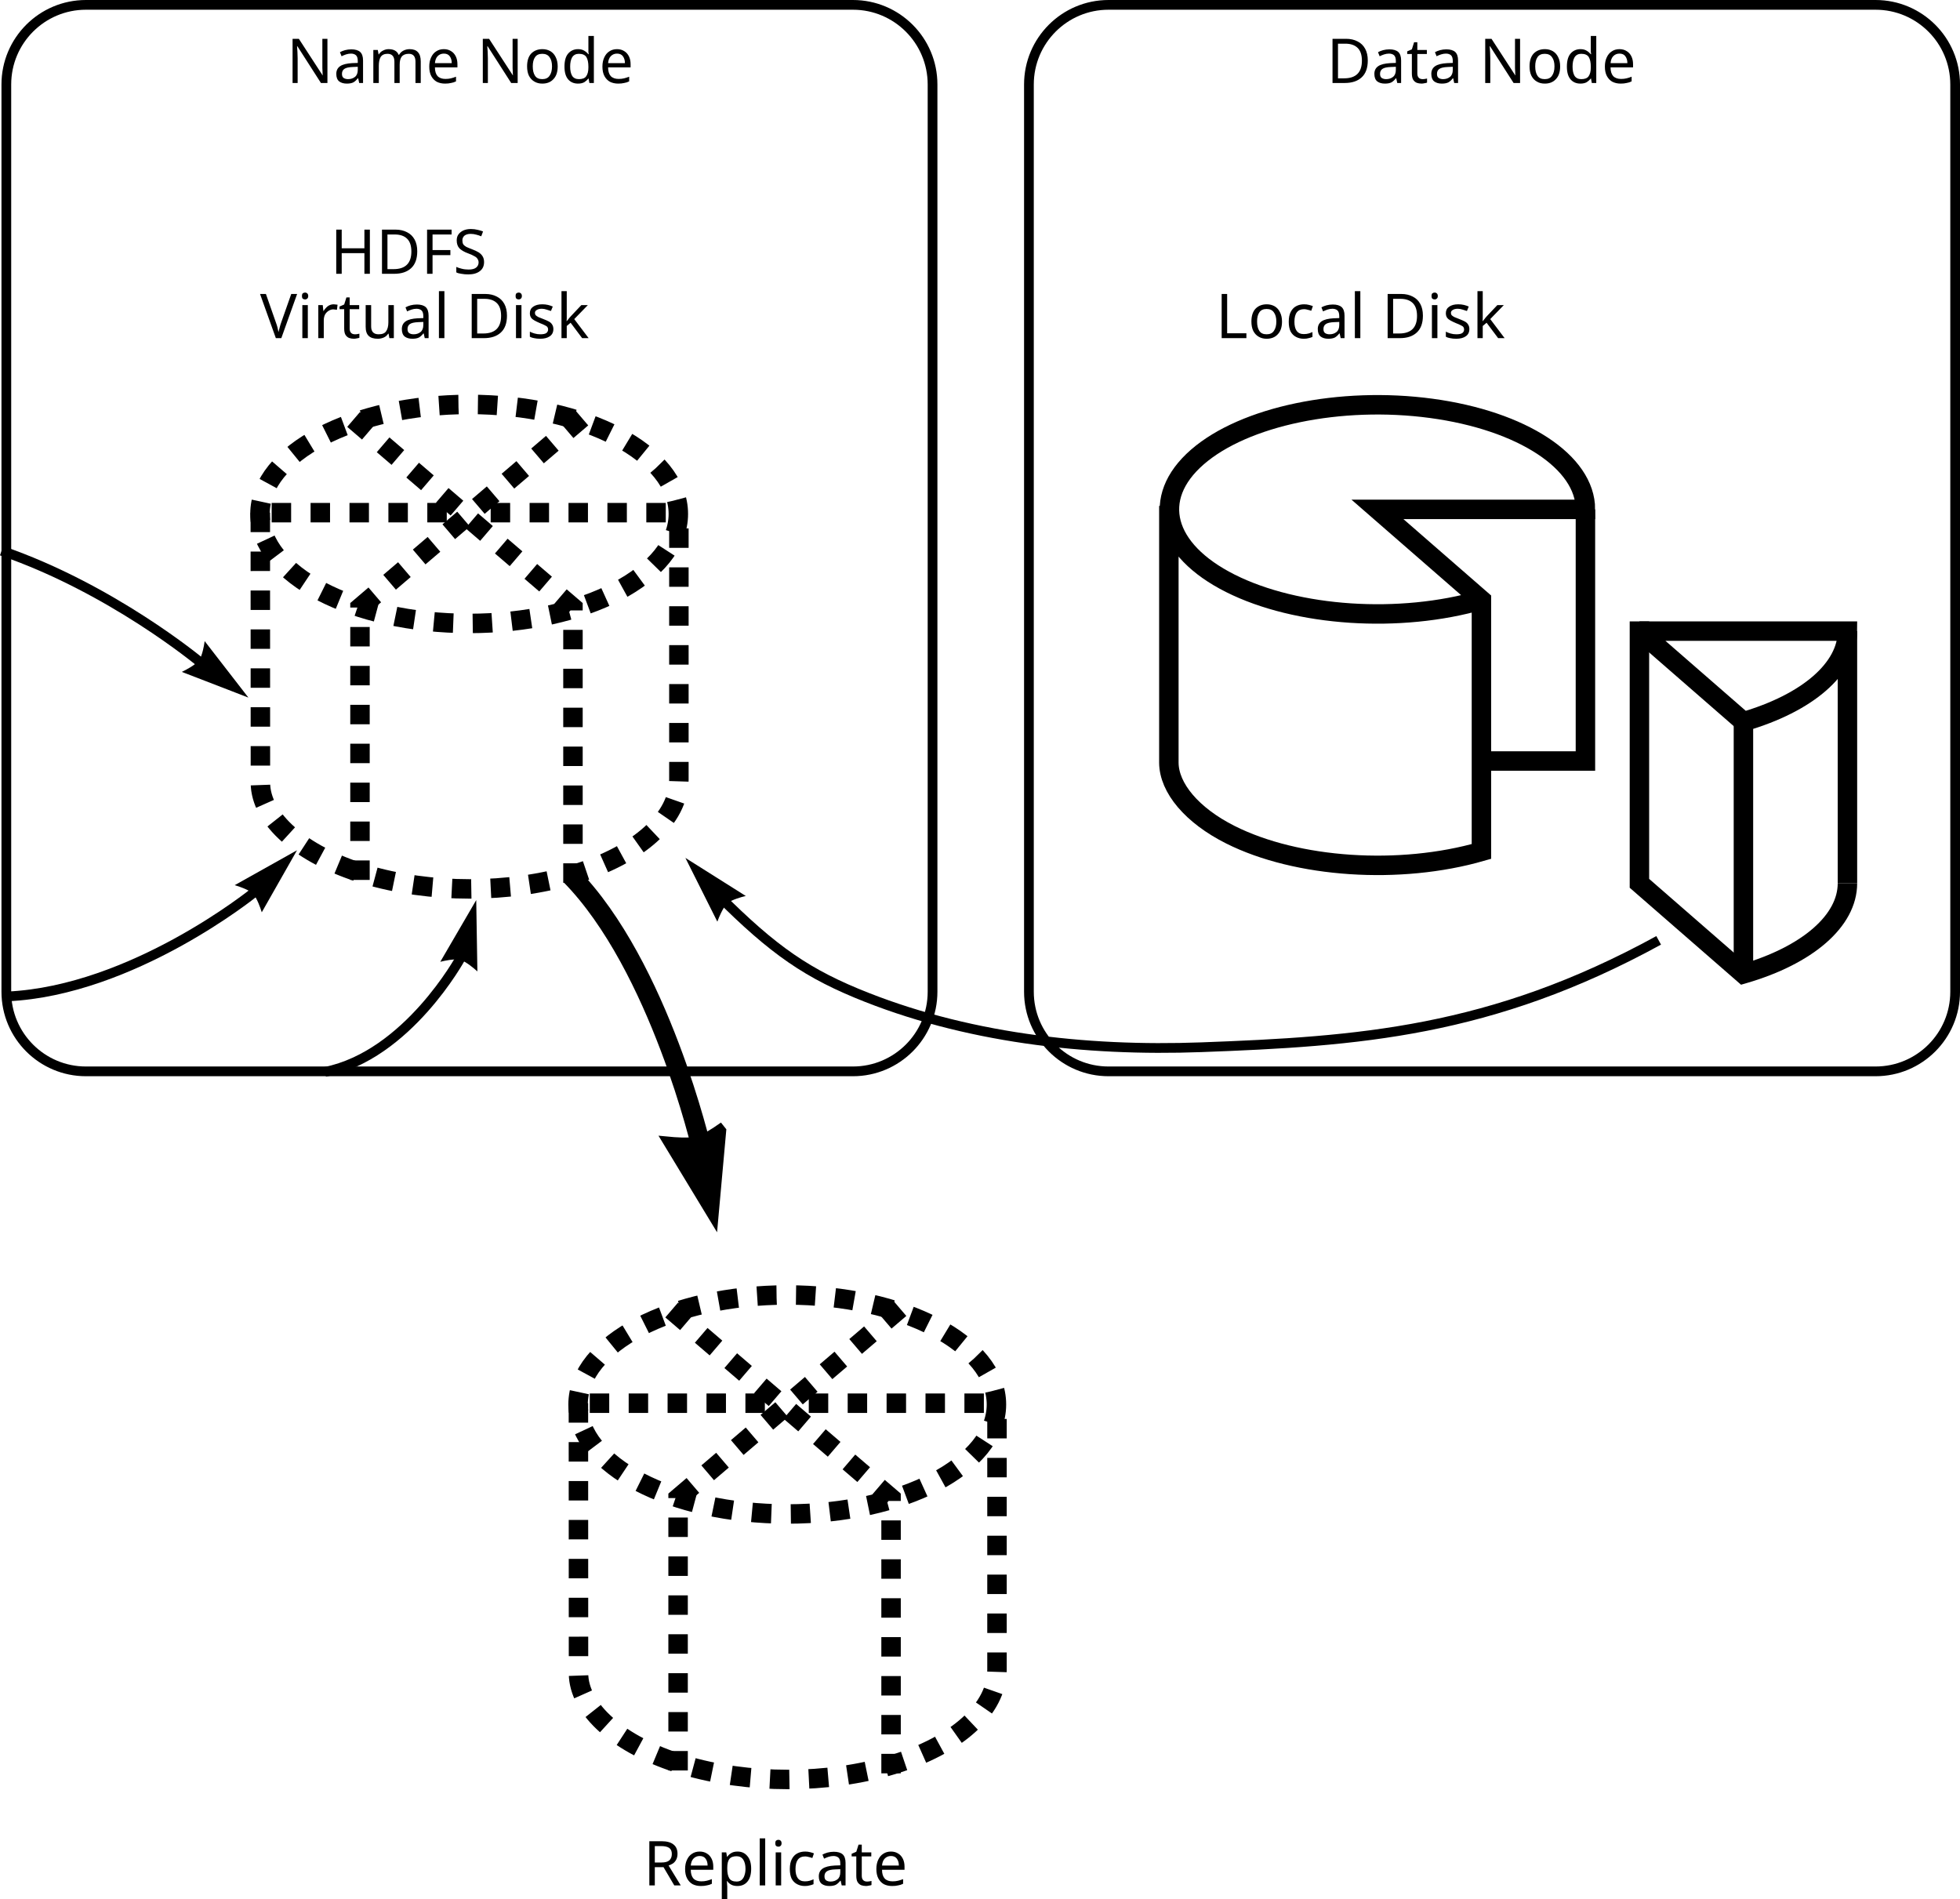
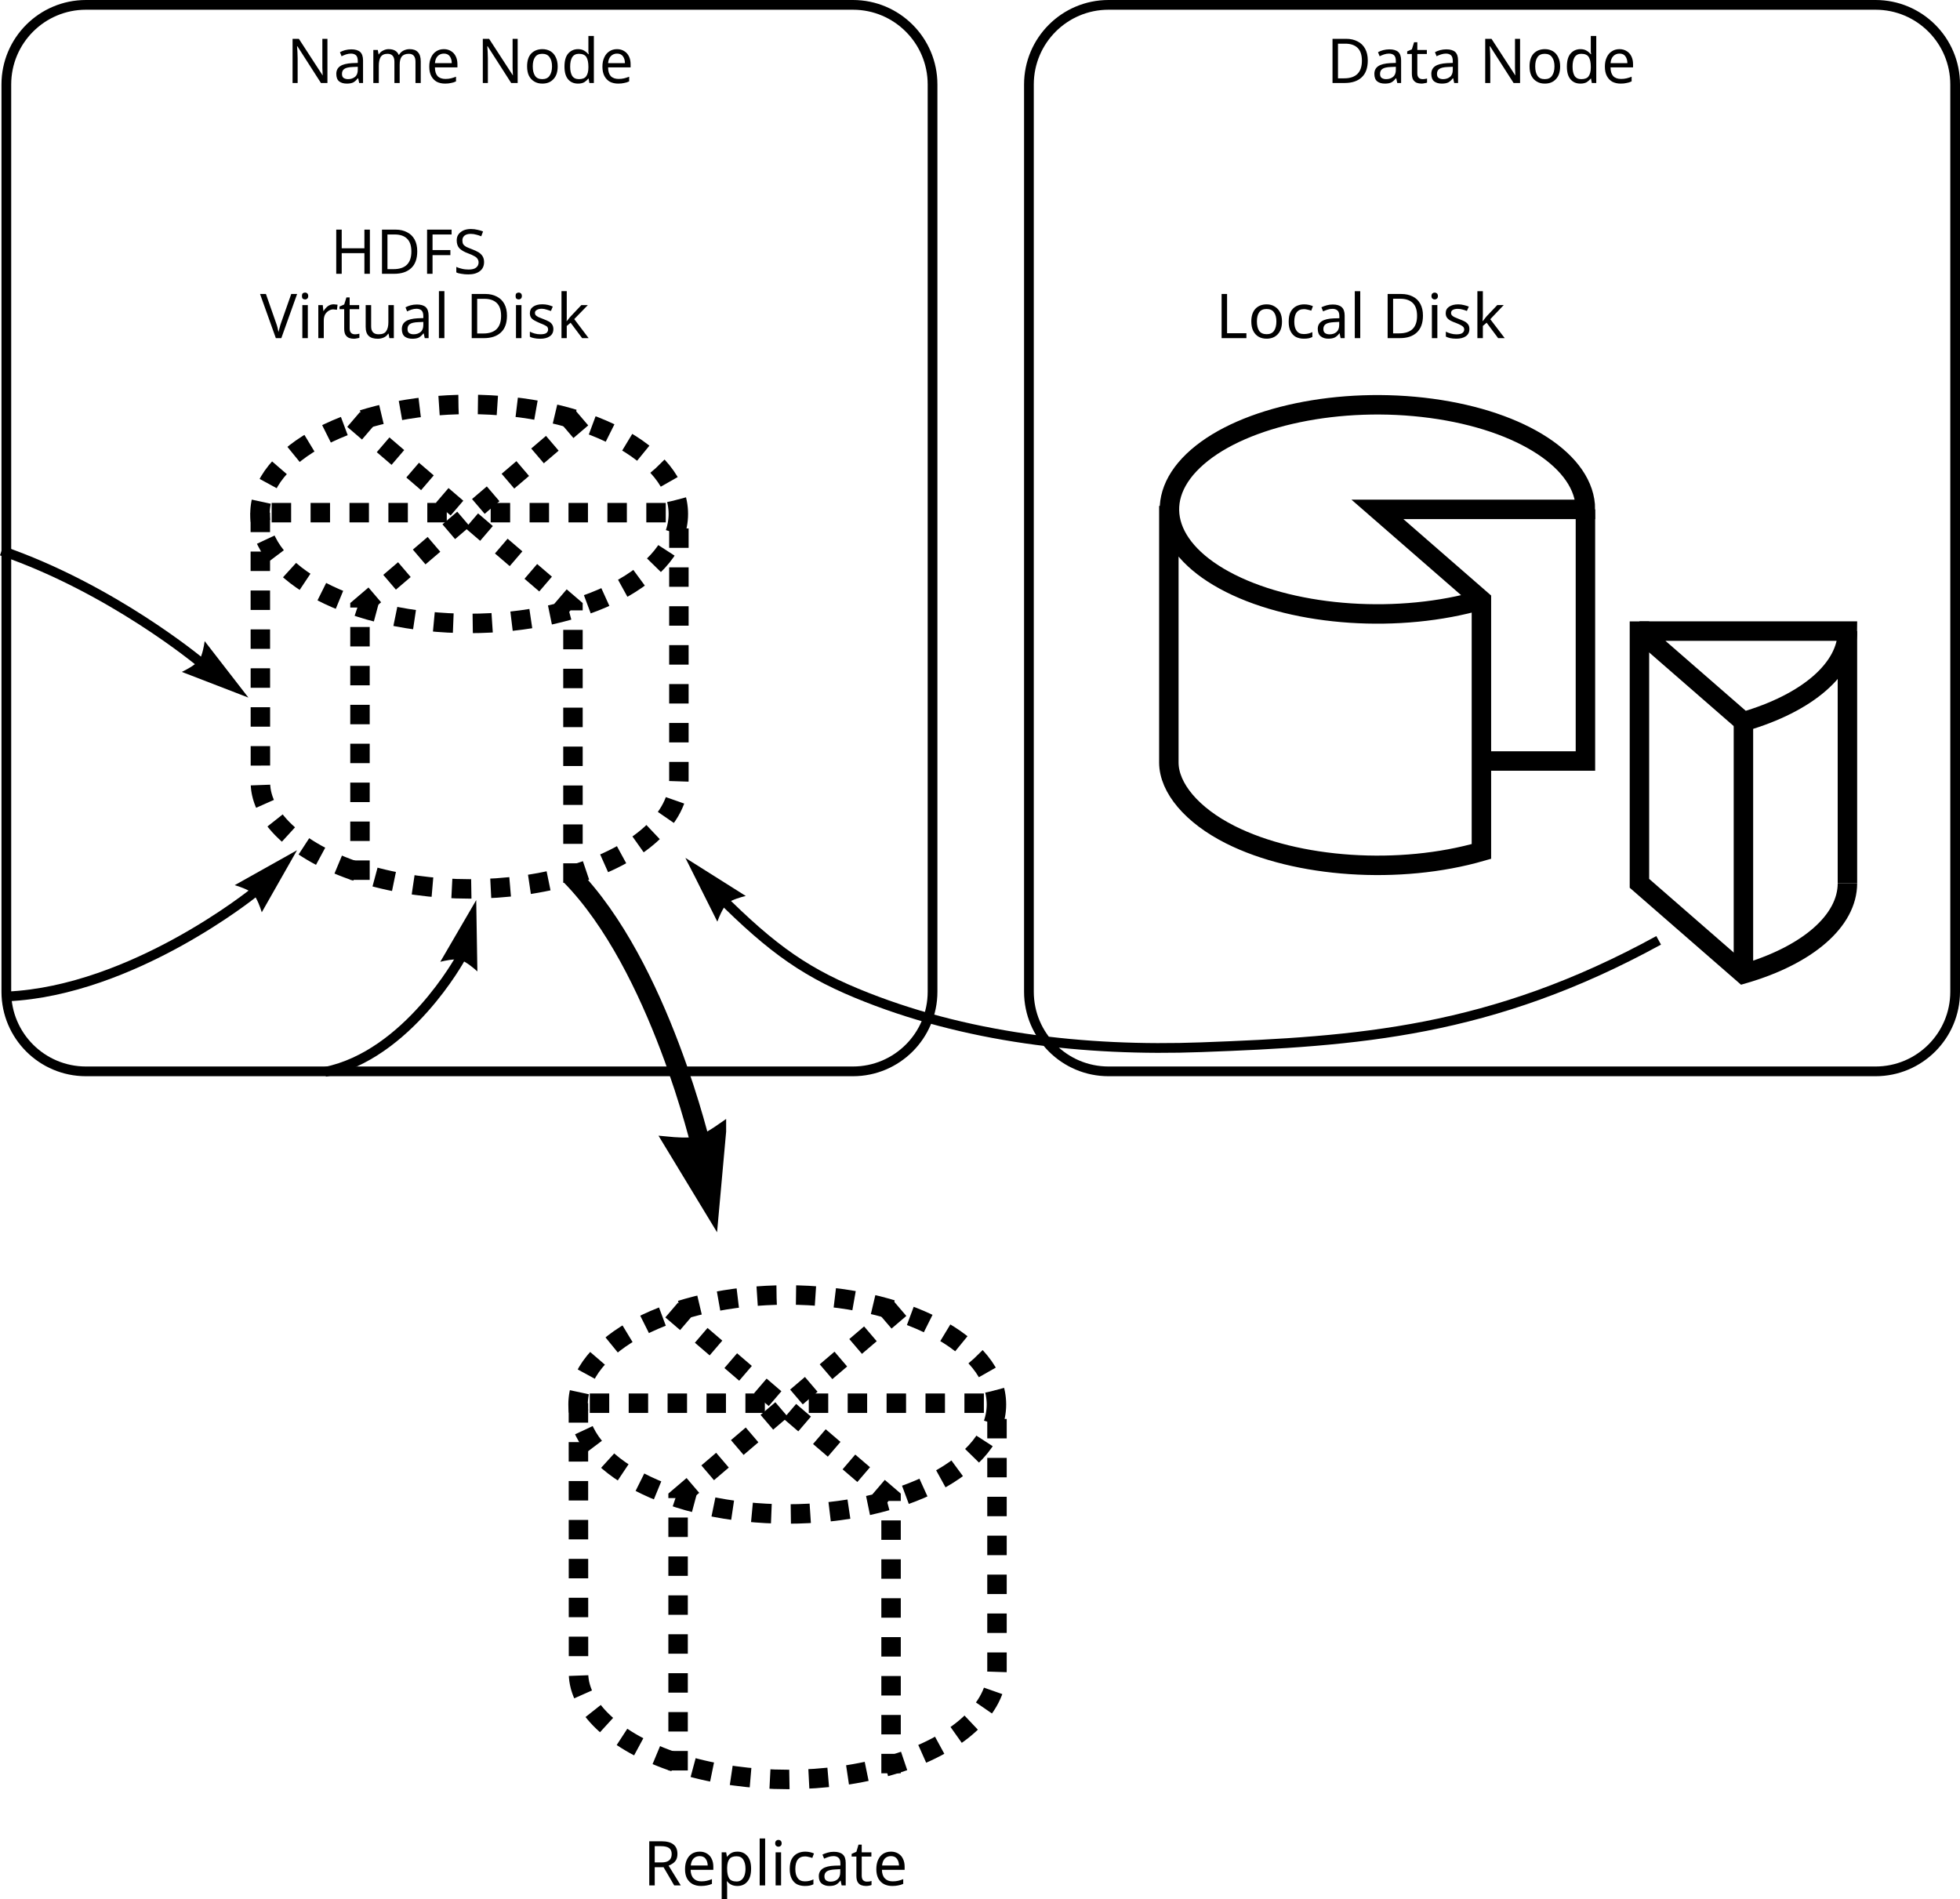
- <svg xmlns="http://www.w3.org/2000/svg" id="svg8" version="1.1" viewBox="0 0 151.123 146.351" height="146.351mm" width="151.123mm">
+ <svg xmlns="http://www.w3.org/2000/svg" width="826.085" height="800" viewBox="0 0 218.568 211.667" version="1.1" id="svg8">
  <defs id="defs2" />
-   <path style="fill:none;fill-opacity:1;stroke:#000000;stroke-width:1.5;stroke-miterlimit:4;stroke-dasharray:none;stroke-dashoffset:0;stroke-opacity:1" d="m 114.224,46.254 c -6.286,1.825 -14.226,1.299 -19.359,-1.281 -5.133,-2.58 -6.178,-6.572 -2.549,-9.733 3.629,-3.16 11.028,-4.701 18.039,-3.757 7.011,0.945 11.887,4.139 11.887,7.788 h -16.037 l 8.019,6.983 v 19.391 c -6.286,1.814 -14.226,1.289 -19.359,-1.292 -2.963,-1.489 -4.733,-3.606 -4.742,-5.558 v -19.79" id="path10" />
-   <path style="fill:none;fill-opacity:1;stroke:#000000;stroke-width:1.5;stroke-miterlimit:4;stroke-dasharray:none;stroke-dashoffset:0;stroke-opacity:1" d="m 126.407,48.656 h 16.037 c 0,2.881 -3.057,5.542 -8.019,6.983 l -8.019,-6.983" id="ellipse817" />
-   <path style="fill:none;fill-opacity:1;stroke:#000000;stroke-width:1.5;stroke-miterlimit:4;stroke-dasharray:none;stroke-dashoffset:0;stroke-opacity:1" d="m 142.444,68.102 c 0,2.881 -3.057,5.542 -8.019,6.983 l -8.019,-6.983 v -20.195" id="path830" />
-   <path style="fill:none;stroke:#000000;stroke-width:1.5;stroke-linecap:butt;stroke-linejoin:miter;stroke-miterlimit:4;stroke-dasharray:none;stroke-opacity:1" d="M 142.444,68.102 V 48.656" id="path834" />
-   <path style="fill:none;stroke:#000000;stroke-width:1.5;stroke-linecap:butt;stroke-linejoin:miter;stroke-miterlimit:4;stroke-dasharray:none;stroke-opacity:1" d="M 134.425,75.085 V 55.639" id="path836" />
-   <path style="fill:none;stroke:#000000;stroke-width:1.5;stroke-linecap:butt;stroke-linejoin:miter;stroke-miterlimit:4;stroke-dasharray:none;stroke-opacity:1" d="m 122.242,39.271 v 19.401 h -7.91" id="path852" />
-   <path style="fill:none;stroke:#000000;stroke-width:0.75;stroke-linecap:butt;stroke-linejoin:miter;stroke-miterlimit:4;stroke-dasharray:none;stroke-opacity:1" d="m 127.889,72.499 c -12.936,7.088 -23.201,7.793 -35.264,8.24 -8.962,0.332 -18.297,-0.728 -26.581,-4.164 -4.392,-1.822 -7,-3.81 -11.518,-8.417" id="path998" />
-   <path style="fill:#000000;fill-opacity:1;stroke:#000000;stroke-width:0.17;stroke-miterlimit:4;stroke-dasharray:none;stroke-dashoffset:0;stroke-opacity:1" d="m 57.289,69.043 c 0,0 -0.926,0.234 -1.269,0.54 -0.362,0.322 -0.721,1.264 -0.721,1.264 l -2.241,-4.472 z" id="path1004" />
-   <path style="fill:none;stroke:#000000;stroke-width:0.75;stroke-linecap:butt;stroke-linejoin:miter;stroke-miterlimit:4;stroke-dasharray:none;stroke-opacity:1" d="M 0.122,42.462 C 8.628,45.386 15.405,51.032 15.405,51.032" id="path1009" />
-   <path style="fill:none;stroke:#000000;stroke-width:0.75;stroke-linecap:butt;stroke-linejoin:miter;stroke-miterlimit:4;stroke-dasharray:none;stroke-opacity:1" d="M 0.577,76.821 C 10.235,76.378 19.563,68.826 19.563,68.826" id="path1011" />
-   <path id="path1022" d="m 18.312,68.221 c 0,0 0.912,0.282 1.239,0.605 0.345,0.341 0.654,1.3 0.654,1.3 l 2.471,-4.349 z" style="fill:#000000;fill-opacity:1;stroke:#000000;stroke-width:0.17;stroke-miterlimit:4;stroke-dasharray:none;stroke-dashoffset:0;stroke-opacity:1" />
-   <path style="fill:#000000;fill-opacity:1;stroke:#000000;stroke-width:0.17;stroke-miterlimit:4;stroke-dasharray:none;stroke-dashoffset:0;stroke-opacity:1" d="m 15.835,49.638 c 0,0 -0.144,0.944 -0.415,1.315 -0.286,0.392 -1.189,0.839 -1.189,0.839 l 4.667,1.801 z" id="path1033" />
-   <path style="fill:none;stroke:#000000;stroke-width:0.75;stroke-linecap:butt;stroke-linejoin:miter;stroke-miterlimit:4;stroke-dasharray:none;stroke-opacity:1" d="m 25.058,82.638 c 6.384,-1.286 10.469,-8.809 10.469,-8.809" id="path1035" />
-   <path style="fill:#000000;fill-opacity:1;stroke:#000000;stroke-width:0.17;stroke-miterlimit:4;stroke-dasharray:none;stroke-dashoffset:0;stroke-opacity:1" d="m 34.121,74.023 c 0,0 0.929,-0.22 1.375,-0.108 0.47,0.118 1.224,0.787 1.224,0.787 l -0.081,-5.002 z" id="path1046" />
-   <g transform="translate(-3.25851)" id="g4571">
-     <g transform="matrix(0.75,0,0,0.75,-14.41866,-65.03243)" id="g994">
-       <ellipse style="fill:none;fill-opacity:1;stroke:#000000;stroke-width:2;stroke-miterlimit:4;stroke-dasharray:2, 2;stroke-dashoffset:0;stroke-opacity:1" id="path905" cx="71.801" cy="139.54" rx="21.505" ry="11.257" />
-       <path style="fill:none;stroke:#000000;stroke-width:2;stroke-linecap:butt;stroke-linejoin:miter;stroke-miterlimit:4;stroke-dasharray:2, 2;stroke-dashoffset:0;stroke-opacity:1" d="M 51.499,139.41 H 69.795 m 4.219,0 H 92.219" id="path929" />
-       <path style="fill:none;stroke:#000000;stroke-width:2;stroke-linecap:butt;stroke-linejoin:miter;stroke-miterlimit:4;stroke-dasharray:2, 2;stroke-dashoffset:0;stroke-opacity:1" d="m 50.33,139.41 0.011,27.766 c 0.011,3.676 4.11,7.392 10.764,9.403 6.654,2.011 14.852,2.011 21.505,0 6.654,-2.011 10.753,-5.727 10.753,-9.749 v -27.5" id="path942" />
-       <path id="path965" d="M 60.578,177.161 V 149.162 L 83.768,129.359" style="fill:none;stroke:#000000;stroke-width:2;stroke-linecap:butt;stroke-linejoin:miter;stroke-miterlimit:4;stroke-dasharray:2, 2;stroke-dashoffset:0;stroke-opacity:1" />
-       <path style="fill:none;stroke:#000000;stroke-width:2;stroke-linecap:butt;stroke-linejoin:miter;stroke-miterlimit:4;stroke-dasharray:2, 2;stroke-dashoffset:0;stroke-opacity:1" d="M 82.473,177.456 V 149.162 L 59.659,129.61" id="path976" />
+   <path id="path10" d="m 165.2,66.897 c -9.092,2.639 -20.575,1.879 -27.998,-1.853 -7.423,-3.732 -8.935,-9.506 -3.686,-14.077 5.249,-4.571 15.95,-6.799 26.09,-5.433 10.14,1.366 17.191,5.986 17.191,11.264 h -23.195 l 11.597,10.099 v 28.044 c -9.092,2.624 -20.575,1.864 -27.998,-1.868 -4.285,-2.154 -6.845,-5.215 -6.858,-8.038 V 56.413" style="fill:none;fill-opacity:1;stroke:#000000;stroke-width:2.169;stroke-miterlimit:4;stroke-dasharray:none;stroke-dashoffset:0;stroke-opacity:1" />
+   <path id="ellipse817" d="m 182.821,70.37 h 23.195 c 0,4.166 -4.421,8.016 -11.597,10.099 L 182.821,70.37" style="fill:none;fill-opacity:1;stroke:#000000;stroke-width:2.169;stroke-miterlimit:4;stroke-dasharray:none;stroke-dashoffset:0;stroke-opacity:1" />
+   <path id="path830" d="m 206.015,98.496 c 0,4.166 -4.421,8.016 -11.597,10.099 L 182.821,98.496 V 69.288" style="fill:none;fill-opacity:1;stroke:#000000;stroke-width:2.169;stroke-miterlimit:4;stroke-dasharray:none;stroke-dashoffset:0;stroke-opacity:1" />
+   <path id="path834" d="M 206.015,98.496 V 70.37" style="fill:none;stroke:#000000;stroke-width:2.169;stroke-linecap:butt;stroke-linejoin:miter;stroke-miterlimit:4;stroke-dasharray:none;stroke-opacity:1" />
+   <path id="path836" d="M 194.418,108.595 V 80.469" style="fill:none;stroke:#000000;stroke-width:2.169;stroke-linecap:butt;stroke-linejoin:miter;stroke-miterlimit:4;stroke-dasharray:none;stroke-opacity:1" />
+   <path id="path852" d="M 176.798,56.797 V 84.857 H 165.357" style="fill:none;stroke:#000000;stroke-width:2.169;stroke-linecap:butt;stroke-linejoin:miter;stroke-miterlimit:4;stroke-dasharray:none;stroke-opacity:1" />
+   <path id="path998" d="m 184.964,104.854 c -18.709,10.252 -33.556,11.271 -51.002,11.918 -12.962,0.481 -26.463,-1.053 -38.444,-6.023 -6.353,-2.635 -10.124,-5.51 -16.659,-12.174" style="fill:none;stroke:#000000;stroke-width:1.085;stroke-linecap:butt;stroke-linejoin:miter;stroke-miterlimit:4;stroke-dasharray:none;stroke-opacity:1" />
+   <path id="path1004" d="m 82.856,99.856 c 0,0 -1.339,0.339 -1.835,0.781 -0.524,0.466 -1.043,1.828 -1.043,1.828 l -3.241,-6.468 z" style="fill:#000000;fill-opacity:1;stroke:#000000;stroke-width:0.246;stroke-miterlimit:4;stroke-dasharray:none;stroke-dashoffset:0;stroke-opacity:1" />
+   <path id="path1009" d="M 0.176,61.412 C 12.478,65.641 22.28,73.807 22.28,73.807" style="fill:none;stroke:#000000;stroke-width:1.085;stroke-linecap:butt;stroke-linejoin:miter;stroke-miterlimit:4;stroke-dasharray:none;stroke-opacity:1" />
+   <path id="path1011" d="M 0.834,111.106 C 14.802,110.465 28.294,99.543 28.294,99.543" style="fill:none;stroke:#000000;stroke-width:1.085;stroke-linecap:butt;stroke-linejoin:miter;stroke-miterlimit:4;stroke-dasharray:none;stroke-opacity:1" />
+   <path style="fill:#000000;fill-opacity:1;stroke:#000000;stroke-width:0.246;stroke-miterlimit:4;stroke-dasharray:none;stroke-dashoffset:0;stroke-opacity:1" d="m 26.485,98.667 c 0,0 1.319,0.408 1.792,0.875 0.499,0.493 0.946,1.88 0.946,1.88 l 3.574,-6.291 z" id="path1022" />
+   <path id="path1033" d="m 22.902,71.792 c 0,0 -0.209,1.365 -0.601,1.902 -0.414,0.567 -1.719,1.214 -1.719,1.214 l 6.75,2.604 z" style="fill:#000000;fill-opacity:1;stroke:#000000;stroke-width:0.246;stroke-miterlimit:4;stroke-dasharray:none;stroke-dashoffset:0;stroke-opacity:1" />
+   <path id="path1035" d="m 36.24,119.519 c 9.233,-1.86 15.141,-12.74 15.141,-12.74" style="fill:none;stroke:#000000;stroke-width:1.085;stroke-linecap:butt;stroke-linejoin:miter;stroke-miterlimit:4;stroke-dasharray:none;stroke-opacity:1" />
+   <path id="path1046" d="m 49.349,107.059 c 0,0 1.344,-0.319 1.988,-0.156 0.68,0.171 1.77,1.139 1.77,1.139 l -0.117,-7.234 z" style="fill:#000000;fill-opacity:1;stroke:#000000;stroke-width:0.246;stroke-miterlimit:4;stroke-dasharray:none;stroke-dashoffset:0;stroke-opacity:1" />
+   <g id="g4571" transform="matrix(1.44629,0,0,1.44629,-4.712751,1.3792896e-6)">
+     <g id="g994" transform="matrix(0.75,0,0,0.75,-14.41866,-65.03243)">
+       <ellipse ry="11.257" rx="21.505" cy="139.54" cx="71.801" id="path905" style="fill:none;fill-opacity:1;stroke:#000000;stroke-width:2;stroke-miterlimit:4;stroke-dasharray:2, 2;stroke-dashoffset:0;stroke-opacity:1" />
+       <path id="path929" d="M 51.499,139.41 H 69.795 m 4.219,0 H 92.219" style="fill:none;stroke:#000000;stroke-width:2;stroke-linecap:butt;stroke-linejoin:miter;stroke-miterlimit:4;stroke-dasharray:2, 2;stroke-dashoffset:0;stroke-opacity:1" />
+       <path id="path942" d="m 50.33,139.41 0.011,27.766 c 0.011,3.676 4.11,7.392 10.764,9.403 6.654,2.011 14.852,2.011 21.505,0 6.654,-2.011 10.753,-5.727 10.753,-9.749 v -27.5" style="fill:none;stroke:#000000;stroke-width:2;stroke-linecap:butt;stroke-linejoin:miter;stroke-miterlimit:4;stroke-dasharray:2, 2;stroke-dashoffset:0;stroke-opacity:1" />
+       <path style="fill:none;stroke:#000000;stroke-width:2;stroke-linecap:butt;stroke-linejoin:miter;stroke-miterlimit:4;stroke-dasharray:2, 2;stroke-dashoffset:0;stroke-opacity:1" d="M 60.578,177.161 V 149.162 L 83.768,129.359" id="path965" />
+       <path id="path976" d="M 82.473,177.456 V 149.162 L 59.659,129.61" style="fill:none;stroke:#000000;stroke-width:2;stroke-linecap:butt;stroke-linejoin:miter;stroke-miterlimit:4;stroke-dasharray:2, 2;stroke-dashoffset:0;stroke-opacity:1" />
    </g>
-     <text id="text1050" y="21.109" x="39.094" style="font-style:normal;font-weight:normal;font-size:4.762px;line-height:4.961px;font-family:sans-serif;text-align:center;letter-spacing:0px;word-spacing:0px;text-anchor:middle;fill:#000000;fill-opacity:1;stroke:none;stroke-width:0.198" xml:space="preserve">
-       <tspan style="text-align:center;text-anchor:middle;stroke-width:0.198" y="21.109" x="39.094" id="tspan1048">HDFS</tspan>
-       <tspan id="tspan1072" style="text-align:center;text-anchor:middle;stroke-width:0.198" y="26.07" x="39.094">Virtual Disk</tspan>
+     <text xml:space="preserve" style="font-style:normal;font-weight:normal;font-size:4.762px;line-height:4.961px;font-family:sans-serif;text-align:center;letter-spacing:0px;word-spacing:0px;text-anchor:middle;fill:#000000;fill-opacity:1;stroke:none;stroke-width:0.198" x="39.094" y="21.109" id="text1050">
+       <tspan id="tspan1048" x="39.094" y="21.109" style="text-align:center;text-anchor:middle;stroke-width:0.198">HDFS</tspan>
+       <tspan x="39.094" y="26.07" style="text-align:center;text-anchor:middle;stroke-width:0.198" id="tspan1072">Virtual Disk</tspan>
    </text>
  </g>
-   <text id="text1064" y="26.07" x="93.725" style="font-style:normal;font-weight:normal;font-size:4.762px;line-height:4.961px;font-family:sans-serif;letter-spacing:0px;word-spacing:0px;fill:#000000;fill-opacity:1;stroke:none;stroke-width:0.198" xml:space="preserve">
-     <tspan style="stroke-width:0.198" y="26.07" x="93.725" id="tspan1062">Local Disk</tspan>
+   <text xml:space="preserve" style="font-style:normal;font-weight:normal;font-size:6.888px;line-height:7.175px;font-family:sans-serif;letter-spacing:0px;word-spacing:0px;fill:#000000;fill-opacity:1;stroke:none;stroke-width:0.287" x="135.554" y="37.705" id="text1064">
+     <tspan id="tspan1062" x="135.554" y="37.705" style="stroke-width:0.287">Local Disk</tspan>
  </text>
-   <g id="g4531">
-     <rect y="0.375" x="79.334" height="82.224" width="71.415" id="rect1066" style="fill:none;fill-opacity:1;stroke:#000000;stroke-width:0.75;stroke-miterlimit:4;stroke-dasharray:none;stroke-dashoffset:0;stroke-opacity:1" ry="6.139" />
-     <text id="text1070" y="6.4" x="102.274" style="font-style:normal;font-weight:normal;font-size:4.762px;line-height:4.961px;font-family:sans-serif;letter-spacing:0px;word-spacing:0px;fill:#000000;fill-opacity:1;stroke:none;stroke-width:0.198" xml:space="preserve">
-       <tspan style="stroke-width:0.198" y="6.4" x="102.274" id="tspan1068">Data Node</tspan>
+   <g transform="matrix(1.44629,0,0,1.44629,5.1746887e-7,1.3792896e-6)" id="g4531">
+     <rect ry="6.139" style="fill:none;fill-opacity:1;stroke:#000000;stroke-width:0.75;stroke-miterlimit:4;stroke-dasharray:none;stroke-dashoffset:0;stroke-opacity:1" id="rect1066" width="71.415" height="82.224" x="79.334" y="0.375" />
+     <text xml:space="preserve" style="font-style:normal;font-weight:normal;font-size:4.762px;line-height:4.961px;font-family:sans-serif;letter-spacing:0px;word-spacing:0px;fill:#000000;fill-opacity:1;stroke:none;stroke-width:0.198" x="102.274" y="6.4" id="text1070">
+       <tspan id="tspan1068" x="102.274" y="6.4" style="stroke-width:0.198">Data Node</tspan>
    </text>
  </g>
-   <g transform="matrix(0.75,0,0,0.75,6.849387,3.626371)" id="g1098">
-     <ellipse style="fill:none;fill-opacity:1;stroke:#000000;stroke-width:2;stroke-miterlimit:4;stroke-dasharray:2, 2;stroke-dashoffset:0;stroke-opacity:1" id="ellipse1088" cx="71.801" cy="139.54" rx="21.505" ry="11.257" />
-     <path style="fill:none;stroke:#000000;stroke-width:2;stroke-linecap:butt;stroke-linejoin:miter;stroke-miterlimit:4;stroke-dasharray:2, 2;stroke-dashoffset:0;stroke-opacity:1" d="M 51.499,139.41 H 69.795 m 4.219,0 H 92.219" id="path1090" />
-     <path style="fill:none;stroke:#000000;stroke-width:2;stroke-linecap:butt;stroke-linejoin:miter;stroke-miterlimit:4;stroke-dasharray:2, 2;stroke-dashoffset:0;stroke-opacity:1" d="m 50.33,139.41 0.011,27.766 c 0.011,3.676 4.11,7.392 10.764,9.403 6.654,2.011 14.852,2.011 21.505,0 6.654,-2.011 10.753,-5.727 10.753,-9.749 v -27.5" id="path1092" />
-     <path id="path1094" d="M 60.578,177.161 V 149.162 L 83.768,129.359" style="fill:none;stroke:#000000;stroke-width:2;stroke-linecap:butt;stroke-linejoin:miter;stroke-miterlimit:4;stroke-dasharray:2, 2;stroke-dashoffset:0;stroke-opacity:1" />
-     <path style="fill:none;stroke:#000000;stroke-width:2;stroke-linecap:butt;stroke-linejoin:miter;stroke-miterlimit:4;stroke-dasharray:2, 2;stroke-dashoffset:0;stroke-opacity:1" d="M 82.473,177.456 V 149.162 L 59.659,129.61" id="path1096" />
+   <g id="g1098" transform="matrix(1.084718,0,0,1.084718,9.906199,5.244785)">
+     <ellipse ry="11.257" rx="21.505" cy="139.54" cx="71.801" id="ellipse1088" style="fill:none;fill-opacity:1;stroke:#000000;stroke-width:2;stroke-miterlimit:4;stroke-dasharray:2, 2;stroke-dashoffset:0;stroke-opacity:1" />
+     <path id="path1090" d="M 51.499,139.41 H 69.795 m 4.219,0 H 92.219" style="fill:none;stroke:#000000;stroke-width:2;stroke-linecap:butt;stroke-linejoin:miter;stroke-miterlimit:4;stroke-dasharray:2, 2;stroke-dashoffset:0;stroke-opacity:1" />
+     <path id="path1092" d="m 50.33,139.41 0.011,27.766 c 0.011,3.676 4.11,7.392 10.764,9.403 6.654,2.011 14.852,2.011 21.505,0 6.654,-2.011 10.753,-5.727 10.753,-9.749 v -27.5" style="fill:none;stroke:#000000;stroke-width:2;stroke-linecap:butt;stroke-linejoin:miter;stroke-miterlimit:4;stroke-dasharray:2, 2;stroke-dashoffset:0;stroke-opacity:1" />
+     <path style="fill:none;stroke:#000000;stroke-width:2;stroke-linecap:butt;stroke-linejoin:miter;stroke-miterlimit:4;stroke-dasharray:2, 2;stroke-dashoffset:0;stroke-opacity:1" d="M 60.578,177.161 V 149.162 L 83.768,129.359" id="path1094" />
+     <path id="path1096" d="M 82.473,177.456 V 149.162 L 59.659,129.61" style="fill:none;stroke:#000000;stroke-width:2;stroke-linecap:butt;stroke-linejoin:miter;stroke-miterlimit:4;stroke-dasharray:2, 2;stroke-dashoffset:0;stroke-opacity:1" />
  </g>
-   <text xml:space="preserve" style="font-style:normal;font-weight:normal;font-size:4.762px;line-height:4.961px;font-family:sans-serif;letter-spacing:0px;word-spacing:0px;fill:#000000;fill-opacity:1;stroke:none;stroke-width:0.198" x="49.597" y="145.361" id="text1102">
-     <tspan id="tspan1100" x="49.597" y="145.361" style="stroke-width:0.198">Replicate</tspan>
+   <text id="text1102" y="210.234" x="71.731" style="font-style:normal;font-weight:normal;font-size:6.888px;line-height:7.175px;font-family:sans-serif;letter-spacing:0px;word-spacing:0px;fill:#000000;fill-opacity:1;stroke:none;stroke-width:0.287" xml:space="preserve">
+     <tspan style="stroke-width:0.287" y="210.234" x="71.731" id="tspan1100">Replicate</tspan>
  </text>
-   <path style="fill:none;stroke:#000000;stroke-width:1.5;stroke-linecap:butt;stroke-linejoin:miter;stroke-miterlimit:4;stroke-dasharray:none;stroke-dashoffset:0;stroke-opacity:1" d="m 43.979,67.483 c 6.892,7.007 10.149,21.198 10.149,21.198" id="path1104" />
-   <path style="fill:#000000;fill-opacity:1;stroke:#000000;stroke-width:0.996;stroke-miterlimit:4;stroke-dasharray:none;stroke-dashoffset:0;stroke-opacity:1" d="m 55.49,87.221 -0.562,6.232 -3.216,-5.304 c 0,0 1.435,0.138 2.118,-0.041 0.607,-0.158 1.659,-0.888 1.659,-0.888 z" id="path1106" />
-   <g id="g4547">
-     <rect ry="6.139" style="fill:none;fill-opacity:1;stroke:#000000;stroke-width:0.75;stroke-miterlimit:4;stroke-dasharray:none;stroke-dashoffset:0;stroke-opacity:1" id="rect4533" width="71.415" height="82.224" x="0.488" y="0.375" />
-     <text xml:space="preserve" style="font-style:normal;font-weight:normal;font-size:4.762px;line-height:4.961px;font-family:sans-serif;letter-spacing:0px;word-spacing:0px;fill:#000000;fill-opacity:1;stroke:none;stroke-width:0.198" x="22.089" y="6.4" id="text4537">
-       <tspan id="tspan4535" x="22.089" y="6.4" style="stroke-width:0.198">Name Node</tspan>
+   <path id="path1104" d="M 63.606,97.6 C 73.574,107.735 78.284,128.258 78.284,128.258" style="fill:none;stroke:#000000;stroke-width:2.169;stroke-linecap:butt;stroke-linejoin:miter;stroke-miterlimit:4;stroke-dasharray:none;stroke-dashoffset:0;stroke-opacity:1" />
+   <path id="path1106" d="m 80.255,126.147 -0.813,9.013 -4.651,-7.671 c 0,0 2.075,0.199 3.064,-0.059 0.878,-0.229 2.4,-1.284 2.4,-1.284 z" style="fill:#000000;fill-opacity:1;stroke:#000000;stroke-width:1.44;stroke-miterlimit:4;stroke-dasharray:none;stroke-dashoffset:0;stroke-opacity:1" />
+   <g transform="matrix(1.44629,0,0,1.44629,5.1746887e-7,1.3792896e-6)" id="g4547">
+     <rect y="0.375" x="0.488" height="82.224" width="71.415" id="rect4533" style="fill:none;fill-opacity:1;stroke:#000000;stroke-width:0.75;stroke-miterlimit:4;stroke-dasharray:none;stroke-dashoffset:0;stroke-opacity:1" ry="6.139" />
+     <text id="text4537" y="6.4" x="22.089" style="font-style:normal;font-weight:normal;font-size:4.762px;line-height:4.961px;font-family:sans-serif;letter-spacing:0px;word-spacing:0px;fill:#000000;fill-opacity:1;stroke:none;stroke-width:0.198" xml:space="preserve">
+       <tspan style="stroke-width:0.198" y="6.4" x="22.089" id="tspan4535">Name Node</tspan>
    </text>
  </g>
</svg>
